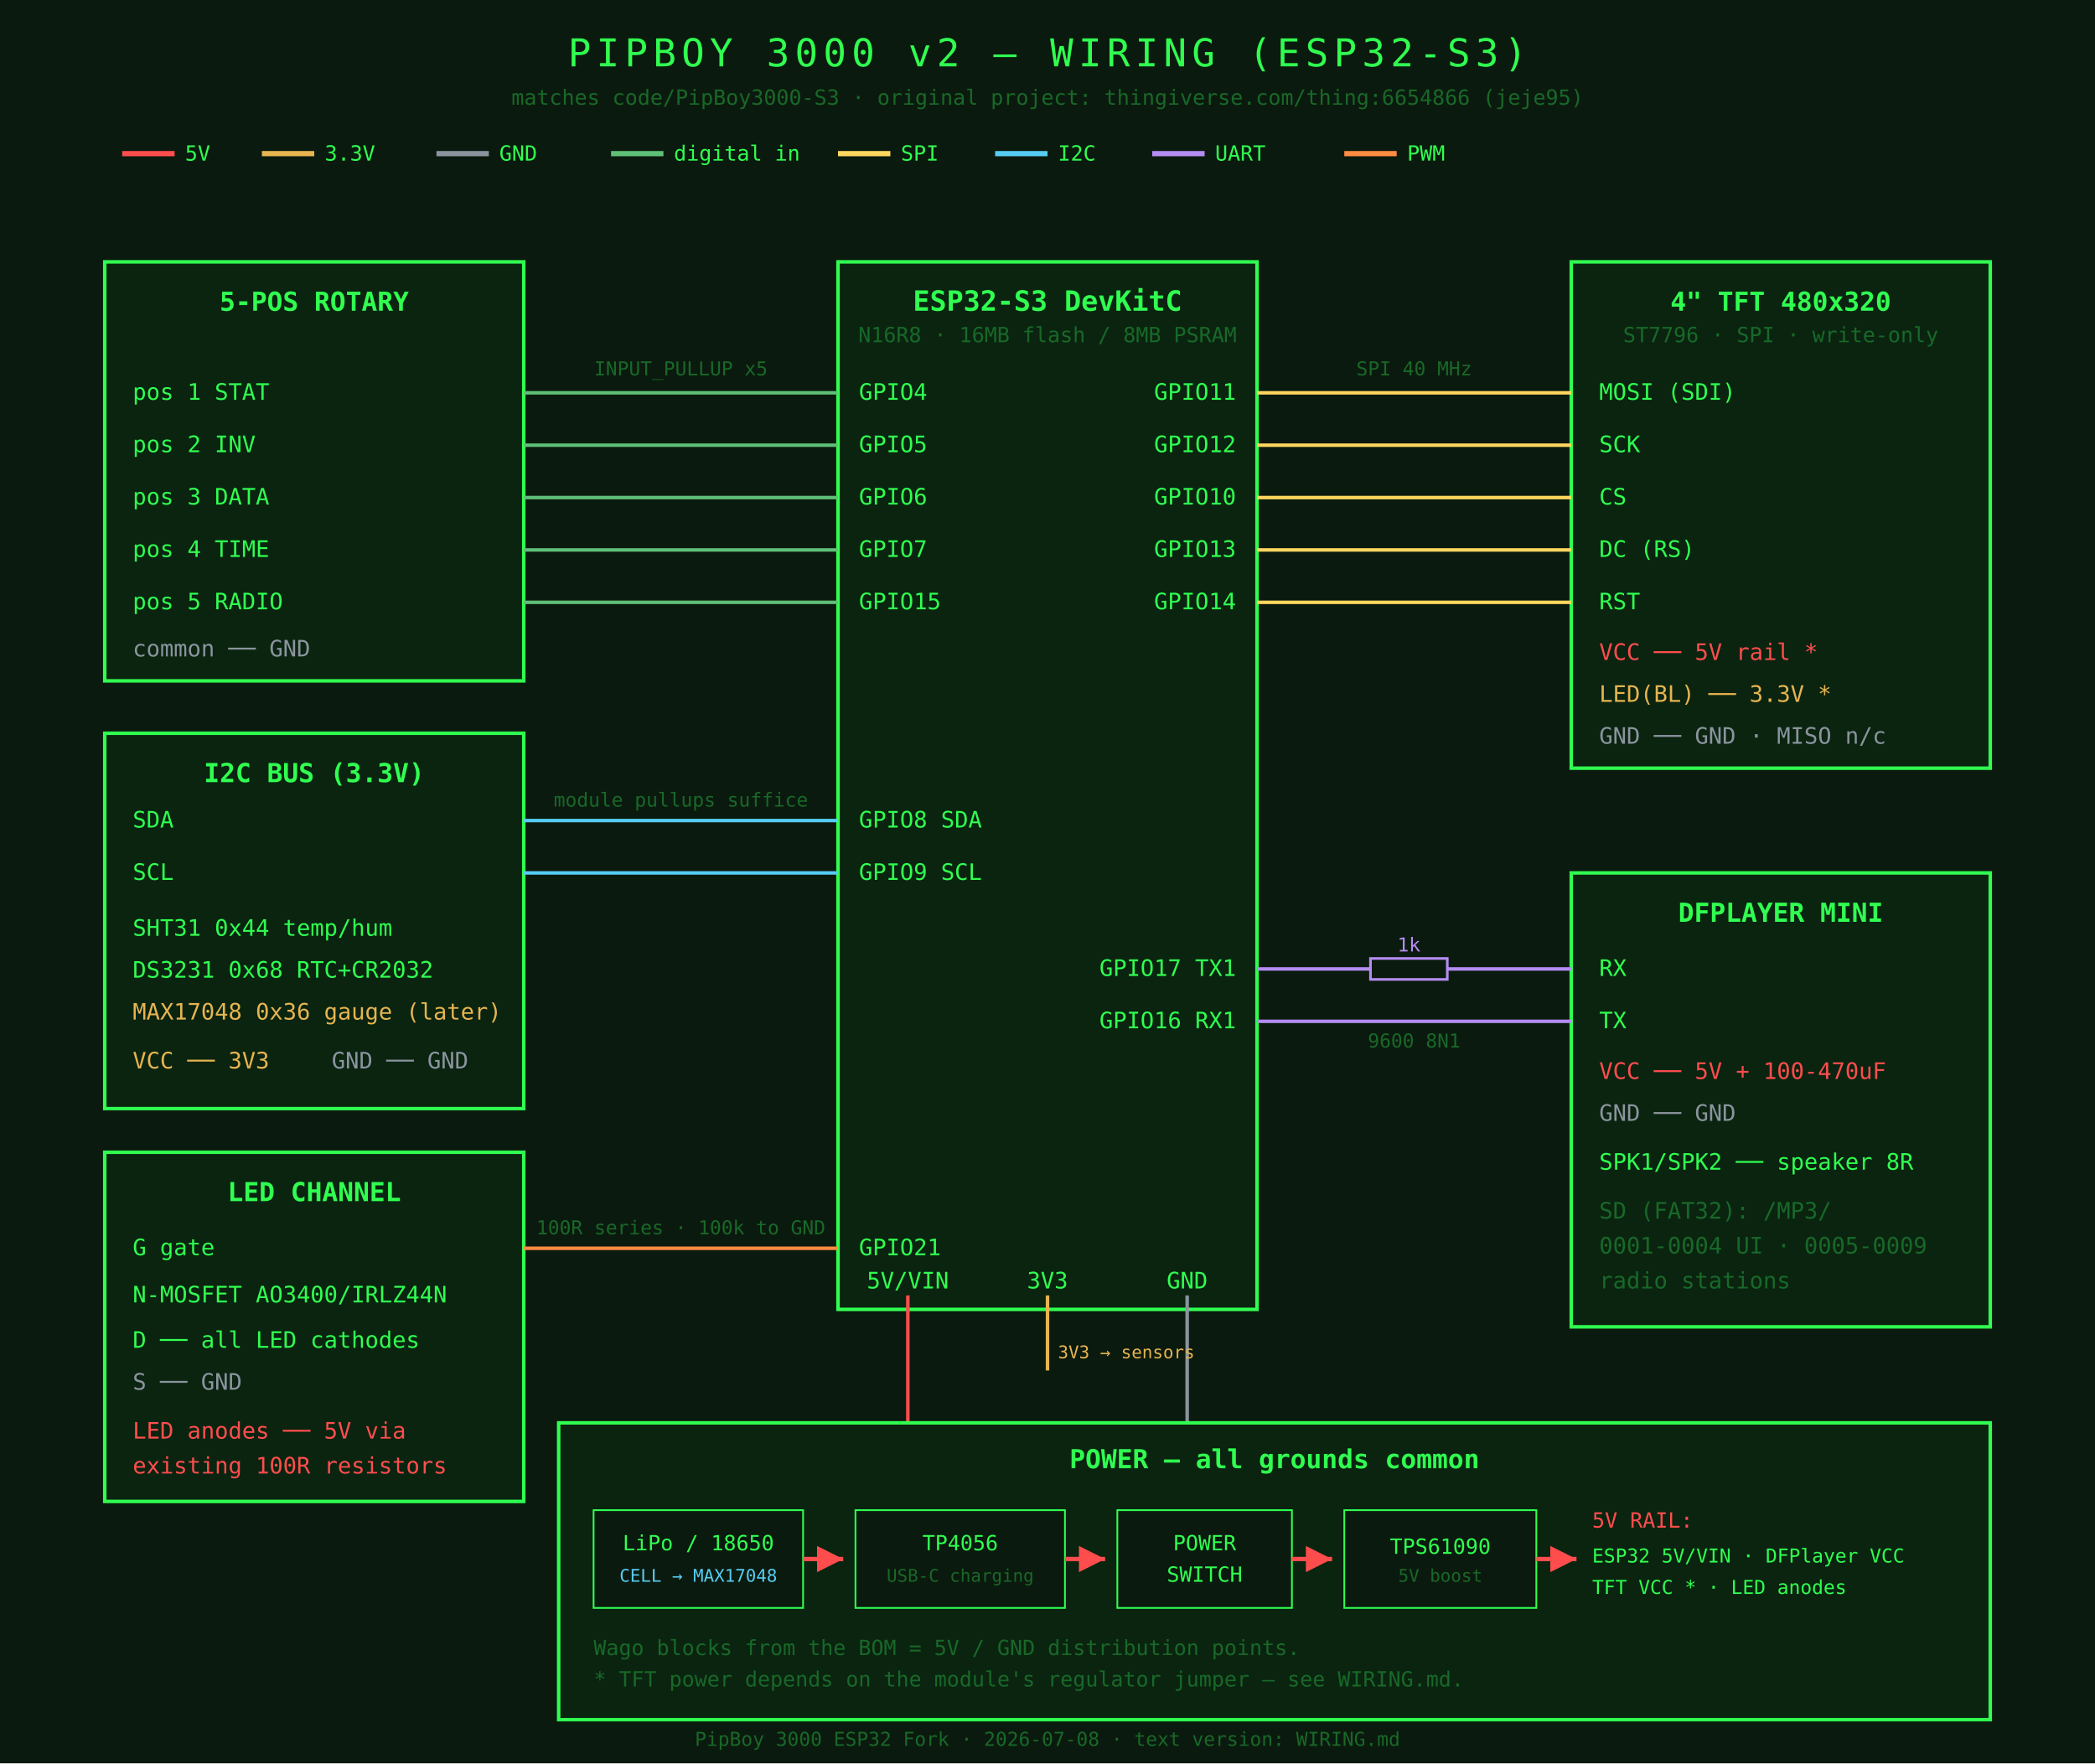
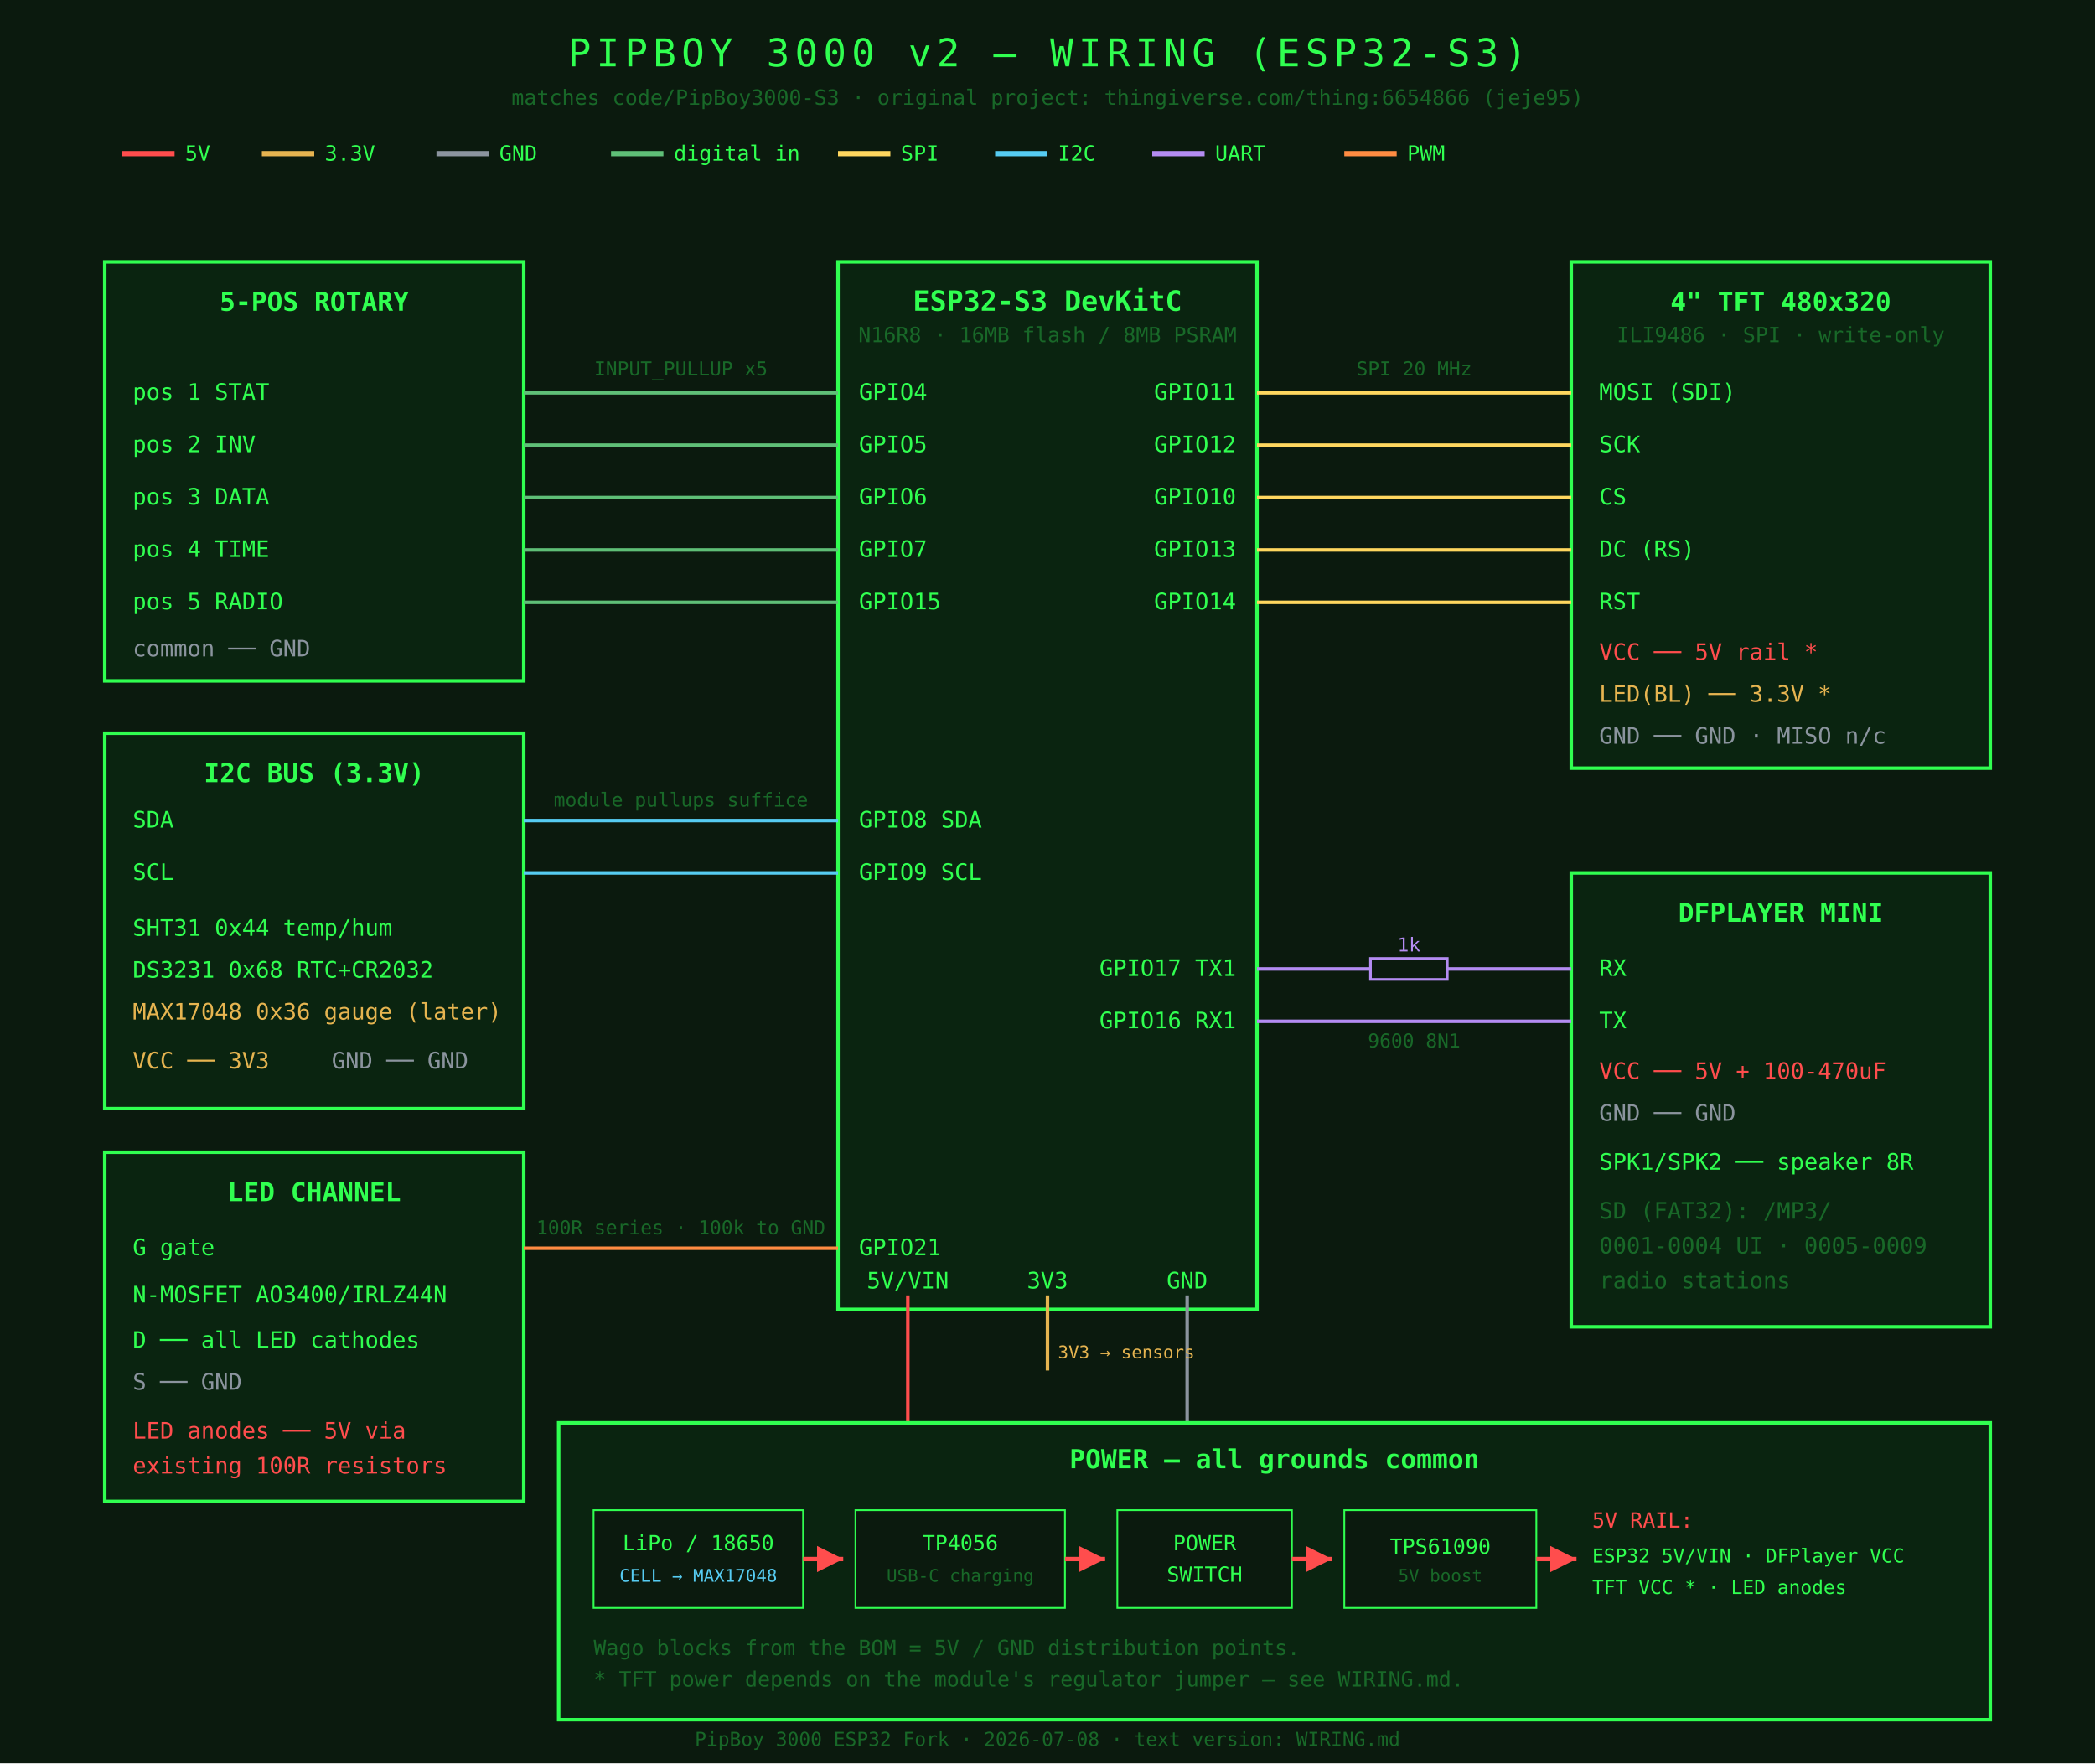
<svg xmlns="http://www.w3.org/2000/svg" width="1200" height="1010" viewBox="0 0 1200 1010" font-family="Consolas, Menlo, monospace">
  <defs>
    <marker id="arr" markerWidth="8" markerHeight="8" refX="6" refY="3" orient="auto">
      <path d="M0,0 L6,3 L0,6 z" fill="#ff4d4d" />
    </marker>
  </defs>
  <rect width="1200" height="1010" fill="#0b1a0e" />
  <text x="600" y="38" fill="#30ff50" font-size="22" text-anchor="middle" letter-spacing="3">PIPBOY 3000 v2 — WIRING (ESP32-S3)</text>
  <text x="600" y="60" fill="#186828" font-size="12" text-anchor="middle">matches code/PipBoy3000-S3 · original project: thingiverse.com/thing:6654866 (jeje95)</text>
  <g font-size="12">
    <line x1="70" y1="88" x2="100" y2="88" stroke="#ff4d4d" stroke-width="3" />
    <text x="106" y="92" fill="#30ff50">5V</text>
    <line x1="150" y1="88" x2="180" y2="88" stroke="#e6b450" stroke-width="3" />
    <text x="186" y="92" fill="#30ff50">3.3V</text>
    <line x1="250" y1="88" x2="280" y2="88" stroke="#8b949e" stroke-width="3" />
    <text x="286" y="92" fill="#30ff50">GND</text>
    <line x1="350" y1="88" x2="380" y2="88" stroke="#5fbf77" stroke-width="3" />
    <text x="386" y="92" fill="#30ff50">digital in</text>
    <line x1="480" y1="88" x2="510" y2="88" stroke="#ffd75f" stroke-width="3" />
    <text x="516" y="92" fill="#30ff50">SPI</text>
    <line x1="570" y1="88" x2="600" y2="88" stroke="#56ccf2" stroke-width="3" />
    <text x="606" y="92" fill="#30ff50">I2C</text>
    <line x1="660" y1="88" x2="690" y2="88" stroke="#b48cf2" stroke-width="3" />
    <text x="696" y="92" fill="#30ff50">UART</text>
    <line x1="770" y1="88" x2="800" y2="88" stroke="#ff8c42" stroke-width="3" />
    <text x="806" y="92" fill="#30ff50">PWM</text>
  </g>
  <rect x="480" y="150" width="240" height="600" fill="#0a2410" stroke="#30ff50" stroke-width="2" />
  <text x="600" y="178" fill="#30ff50" font-size="16" text-anchor="middle" font-weight="bold">ESP32-S3 DevKitC</text>
  <text x="600" y="196" fill="#186828" font-size="12" text-anchor="middle">N16R8 · 16MB flash / 8MB PSRAM</text>
  <g fill="#30ff50" font-size="13">
    <text x="492" y="229">GPIO4</text>
    <text x="492" y="259">GPIO5</text>
    <text x="492" y="289">GPIO6</text>
    <text x="492" y="319">GPIO7</text>
    <text x="492" y="349">GPIO15</text>
    <text x="492" y="474">GPIO8 SDA</text>
    <text x="492" y="504">GPIO9 SCL</text>
    <text x="492" y="719">GPIO21</text>
  </g>
  <g fill="#30ff50" font-size="13" text-anchor="end">
    <text x="708" y="229">GPIO11</text>
    <text x="708" y="259">GPIO12</text>
    <text x="708" y="289">GPIO10</text>
    <text x="708" y="319">GPIO13</text>
    <text x="708" y="349">GPIO14</text>
    <text x="708" y="559">GPIO17 TX1</text>
    <text x="708" y="589">GPIO16 RX1</text>
  </g>
  <g fill="#30ff50" font-size="13" text-anchor="middle">
    <text x="520" y="738">5V/VIN</text>
    <text x="600" y="738">3V3</text>
    <text x="680" y="738">GND</text>
  </g>
  <rect x="60" y="150" width="240" height="240" fill="#0a2410" stroke="#30ff50" stroke-width="2" />
  <text x="180" y="178" fill="#30ff50" font-size="15" text-anchor="middle" font-weight="bold">5-POS ROTARY</text>
  <g fill="#30ff50" font-size="13">
    <text x="76" y="229">pos 1  STAT</text>
    <text x="76" y="259">pos 2  INV</text>
    <text x="76" y="289">pos 3  DATA</text>
    <text x="76" y="319">pos 4  TIME</text>
    <text x="76" y="349">pos 5  RADIO</text>
    <text x="76" y="376" fill="#8b949e">common ── GND</text>
  </g>
  <g stroke="#5fbf77" stroke-width="2">
    <line x1="300" y1="225" x2="480" y2="225" />
    <line x1="300" y1="255" x2="480" y2="255" />
    <line x1="300" y1="285" x2="480" y2="285" />
    <line x1="300" y1="315" x2="480" y2="315" />
    <line x1="300" y1="345" x2="480" y2="345" />
  </g>
  <text x="390" y="215" fill="#186828" font-size="11" text-anchor="middle">INPUT_PULLUP x5</text>
  <rect x="60" y="420" width="240" height="215" fill="#0a2410" stroke="#30ff50" stroke-width="2" />
  <text x="180" y="448" fill="#30ff50" font-size="15" text-anchor="middle" font-weight="bold">I2C BUS (3.3V)</text>
  <g fill="#30ff50" font-size="13">
    <text x="76" y="474">SDA</text>
    <text x="76" y="504">SCL</text>
    <text x="76" y="536">SHT31    0x44 temp/hum</text>
    <text x="76" y="560">DS3231   0x68 RTC+CR2032</text>
    <text x="76" y="584" fill="#e6b450">MAX17048 0x36 gauge (later)</text>
    <text x="76" y="612" fill="#e6b450">VCC ── 3V3</text>
    <text x="190" y="612" fill="#8b949e">GND ── GND</text>
  </g>
  <g stroke="#56ccf2" stroke-width="2">
    <line x1="300" y1="470" x2="480" y2="470" />
    <line x1="300" y1="500" x2="480" y2="500" />
  </g>
  <text x="390" y="462" fill="#186828" font-size="11" text-anchor="middle">module pullups suffice</text>
  <rect x="60" y="660" width="240" height="200" fill="#0a2410" stroke="#30ff50" stroke-width="2" />
  <text x="180" y="688" fill="#30ff50" font-size="15" text-anchor="middle" font-weight="bold">LED CHANNEL</text>
  <g fill="#30ff50" font-size="13">
    <text x="76" y="719">G  gate</text>
    <text x="76" y="746">N-MOSFET AO3400/IRLZ44N</text>
    <text x="76" y="772">D ── all LED cathodes</text>
    <text x="76" y="796" fill="#8b949e">S ── GND</text>
    <text x="76" y="824" fill="#ff4d4d">LED anodes ── 5V via</text>
    <text x="76" y="844" fill="#ff4d4d">existing 100R resistors</text>
  </g>
  <line x1="300" y1="715" x2="480" y2="715" stroke="#ff8c42" stroke-width="2" />
  <text x="390" y="707" fill="#186828" font-size="11" text-anchor="middle">100R series · 100k to GND</text>
  <rect x="900" y="150" width="240" height="290" fill="#0a2410" stroke="#30ff50" stroke-width="2" />
  <text x="1020" y="178" fill="#30ff50" font-size="15" text-anchor="middle" font-weight="bold">4" TFT 480x320</text>
-   <text x="1020" y="196" fill="#186828" font-size="12" text-anchor="middle">ST7796 · SPI · write-only</text>
+   <text x="1020" y="196" fill="#186828" font-size="12" text-anchor="middle">ILI9486 · SPI · write-only</text>
  <g fill="#30ff50" font-size="13">
    <text x="916" y="229">MOSI (SDI)</text>
    <text x="916" y="259">SCK</text>
    <text x="916" y="289">CS</text>
    <text x="916" y="319">DC (RS)</text>
    <text x="916" y="349">RST</text>
    <text x="916" y="378" fill="#ff4d4d">VCC ── 5V rail *</text>
    <text x="916" y="402" fill="#e6b450">LED(BL) ── 3.3V *</text>
    <text x="916" y="426" fill="#8b949e">GND ── GND · MISO n/c</text>
  </g>
  <g stroke="#ffd75f" stroke-width="2">
    <line x1="720" y1="225" x2="900" y2="225" />
    <line x1="720" y1="255" x2="900" y2="255" />
    <line x1="720" y1="285" x2="900" y2="285" />
    <line x1="720" y1="315" x2="900" y2="315" />
    <line x1="720" y1="345" x2="900" y2="345" />
  </g>
-   <text x="810" y="215" fill="#186828" font-size="11" text-anchor="middle">SPI 40 MHz</text>
+   <text x="810" y="215" fill="#186828" font-size="11" text-anchor="middle">SPI 20 MHz</text>
  <rect x="900" y="500" width="240" height="260" fill="#0a2410" stroke="#30ff50" stroke-width="2" />
  <text x="1020" y="528" fill="#30ff50" font-size="15" text-anchor="middle" font-weight="bold">DFPLAYER MINI</text>
  <g fill="#30ff50" font-size="13">
    <text x="916" y="559">RX</text>
    <text x="916" y="589">TX</text>
    <text x="916" y="618" fill="#ff4d4d">VCC ── 5V + 100-470uF</text>
    <text x="916" y="642" fill="#8b949e">GND ── GND</text>
    <text x="916" y="670">SPK1/SPK2 ── speaker 8R</text>
    <text x="916" y="698" fill="#186828">SD (FAT32): /MP3/</text>
    <text x="916" y="718" fill="#186828">0001-0004 UI · 0005-0009</text>
    <text x="916" y="738" fill="#186828">radio stations</text>
  </g>
  <line x1="720" y1="555" x2="785" y2="555" stroke="#b48cf2" stroke-width="2" />
  <rect x="785" y="549" width="44" height="12" fill="#0b1a0e" stroke="#b48cf2" stroke-width="1.5" />
  <text x="807" y="545" fill="#b48cf2" font-size="11" text-anchor="middle">1k</text>
  <line x1="829" y1="555" x2="900" y2="555" stroke="#b48cf2" stroke-width="2" />
  <line x1="720" y1="585" x2="900" y2="585" stroke="#b48cf2" stroke-width="2" />
  <text x="810" y="600" fill="#186828" font-size="11" text-anchor="middle">9600 8N1</text>
  <line x1="520" y1="742" x2="520" y2="815" stroke="#ff4d4d" stroke-width="2" />
  <line x1="600" y1="742" x2="600" y2="785" stroke="#e6b450" stroke-width="2" />
  <line x1="680" y1="742" x2="680" y2="815" stroke="#8b949e" stroke-width="2" />
  <text x="606" y="778" fill="#e6b450" font-size="10">3V3 → sensors</text>
  <rect x="320" y="815" width="820" height="170" fill="#0a2410" stroke="#30ff50" stroke-width="2" />
  <text x="730" y="841" fill="#30ff50" font-size="15" text-anchor="middle" font-weight="bold">POWER — all grounds common</text>
  <rect x="340" y="865" width="120" height="56" fill="#0b1a0e" stroke="#30ff50" />
  <text x="400" y="888" fill="#30ff50" font-size="12" text-anchor="middle">LiPo / 18650</text>
  <text x="400" y="906" fill="#56ccf2" font-size="10" text-anchor="middle">CELL → MAX17048</text>
  <rect x="490" y="865" width="120" height="56" fill="#0b1a0e" stroke="#30ff50" />
  <text x="550" y="888" fill="#30ff50" font-size="12" text-anchor="middle">TP4056</text>
  <text x="550" y="906" fill="#186828" font-size="10" text-anchor="middle">USB-C charging</text>
  <rect x="640" y="865" width="100" height="56" fill="#0b1a0e" stroke="#30ff50" />
  <text x="690" y="888" fill="#30ff50" font-size="12" text-anchor="middle">POWER</text>
  <text x="690" y="906" fill="#30ff50" font-size="12" text-anchor="middle">SWITCH</text>
  <rect x="770" y="865" width="110" height="56" fill="#0b1a0e" stroke="#30ff50" />
  <text x="825" y="890" fill="#30ff50" font-size="12" text-anchor="middle">TPS61090</text>
  <text x="825" y="906" fill="#186828" font-size="10" text-anchor="middle">5V boost</text>
  <g stroke="#ff4d4d" stroke-width="2.5">
    <line x1="460" y1="893" x2="483" y2="893" marker-end="url(#arr)" />
    <line x1="610" y1="893" x2="633" y2="893" marker-end="url(#arr)" />
    <line x1="740" y1="893" x2="763" y2="893" marker-end="url(#arr)" />
    <line x1="880" y1="893" x2="903" y2="893" marker-end="url(#arr)" />
  </g>
  <text x="912" y="875" fill="#ff4d4d" font-size="12">5V RAIL:</text>
  <g fill="#30ff50" font-size="11">
    <text x="912" y="895">ESP32 5V/VIN · DFPlayer VCC</text>
    <text x="912" y="913">TFT VCC * · LED anodes</text>
  </g>
  <text x="340" y="948" fill="#186828" font-size="12">Wago blocks from the BOM = 5V / GND distribution points.</text>
  <text x="340" y="966" fill="#186828" font-size="12">* TFT power depends on the module's regulator jumper — see WIRING.md.</text>
  <text x="600" y="1000" fill="#186828" font-size="11" text-anchor="middle">PipBoy 3000 ESP32 Fork · 2026-07-08 · text version: WIRING.md</text>
</svg>
